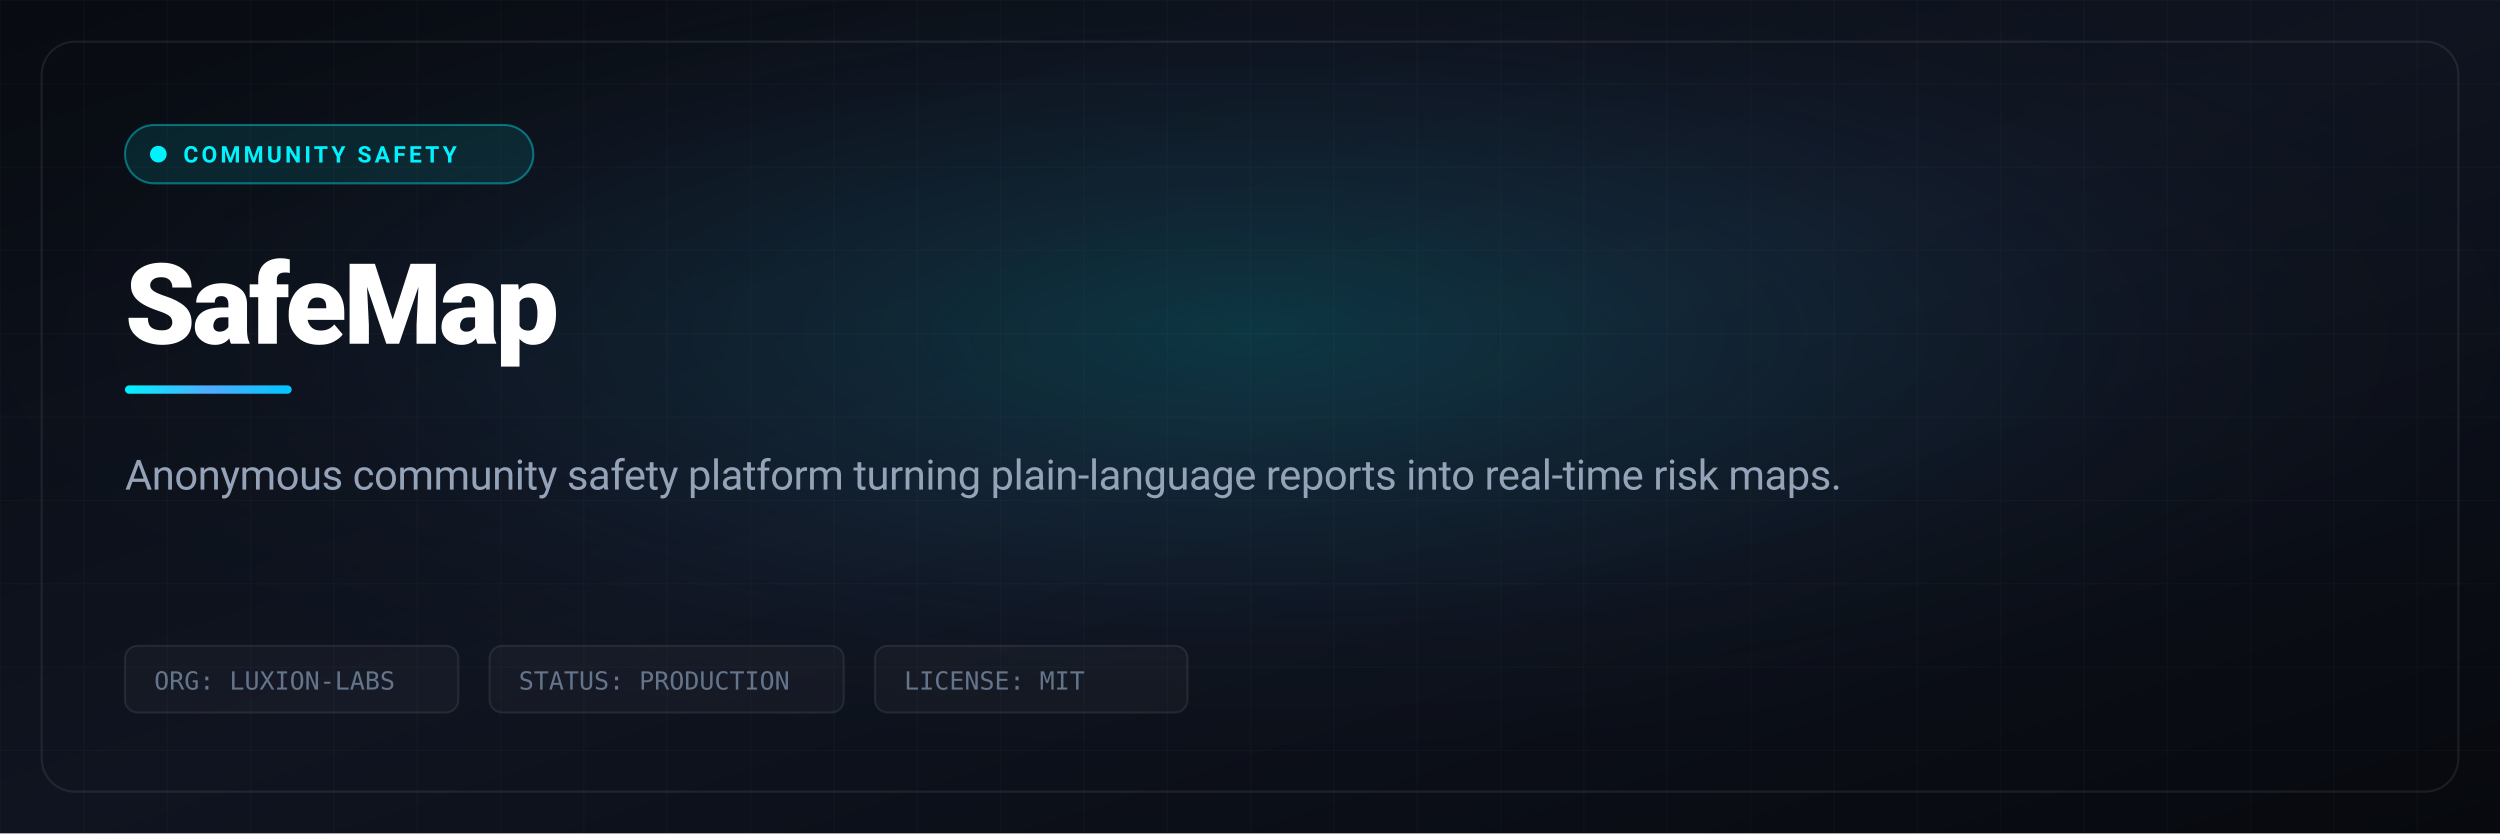
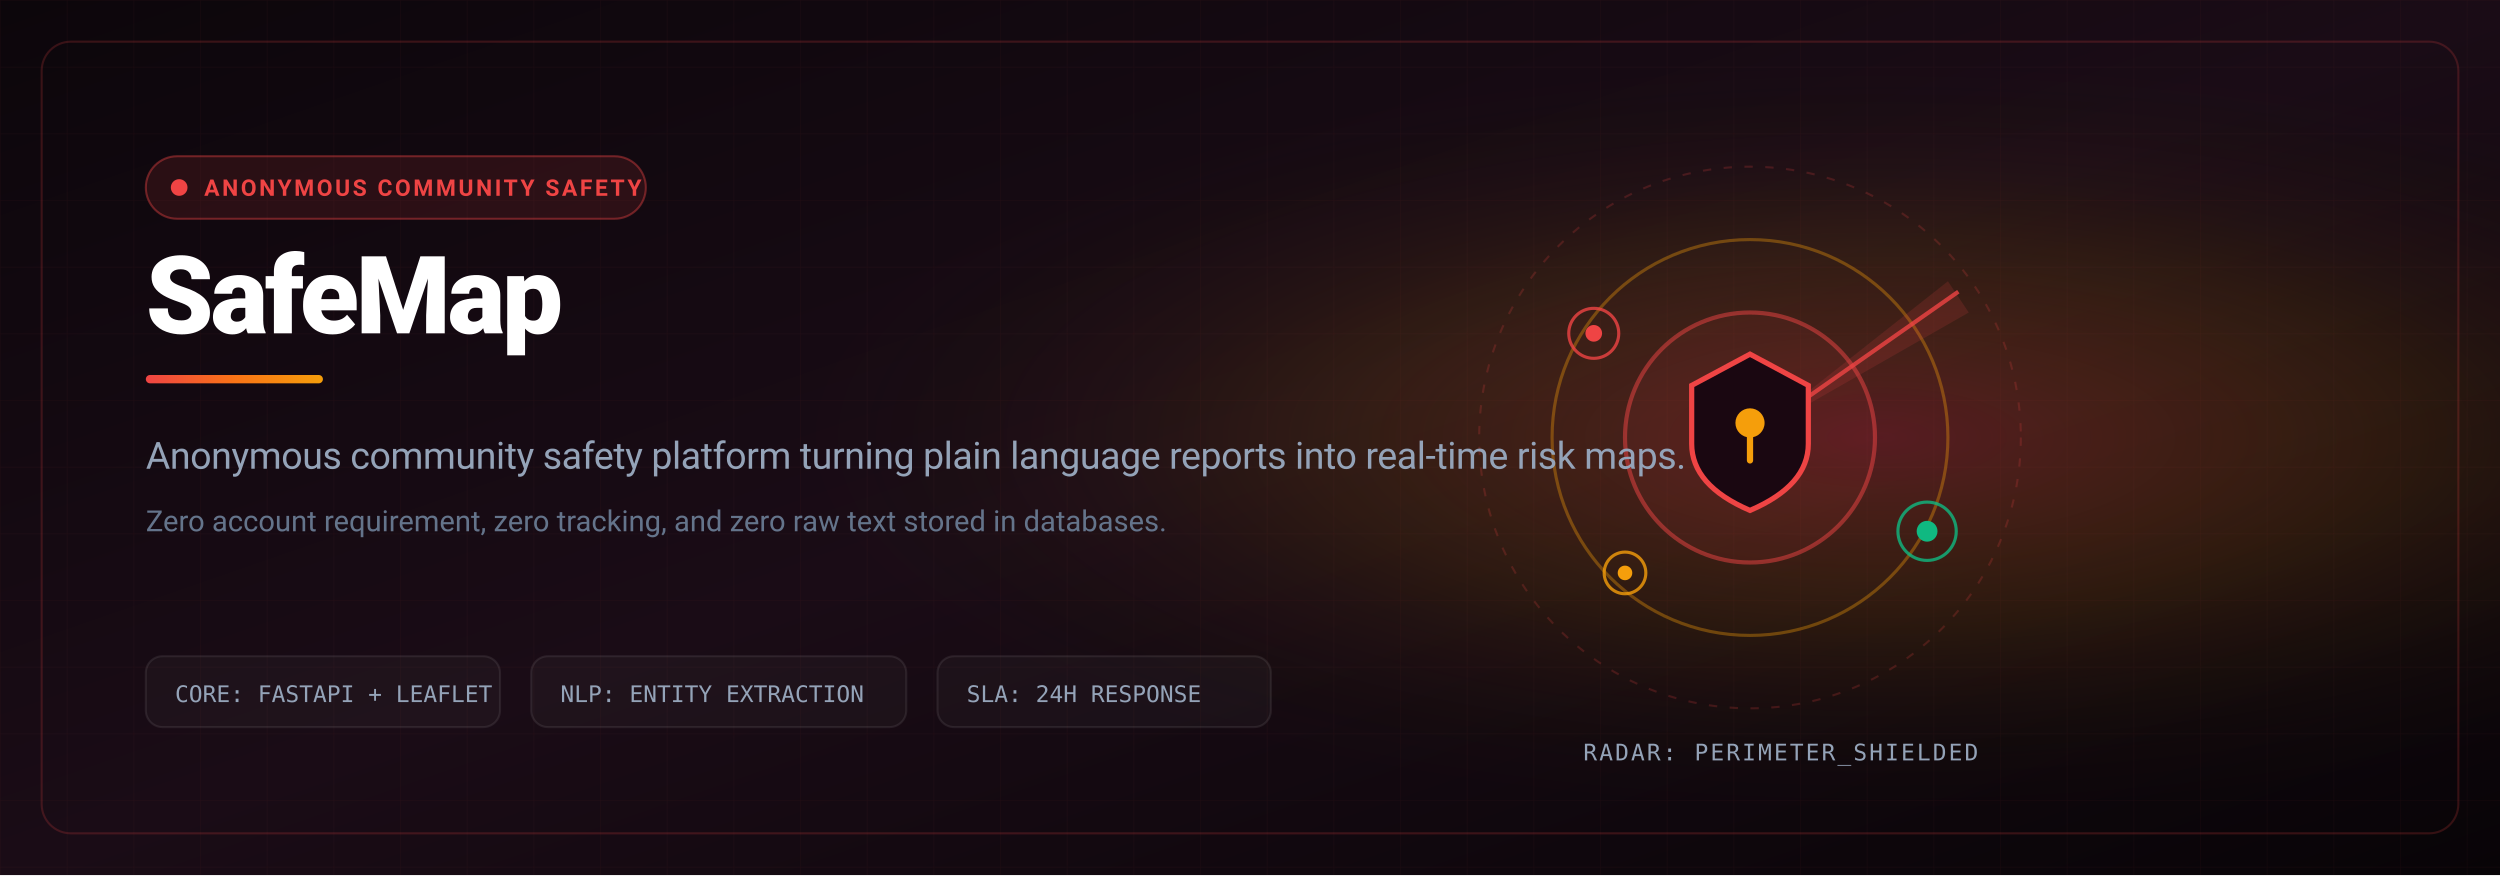
- <svg xmlns="http://www.w3.org/2000/svg" viewBox="0 0 1200 400" width="100%" height="100%">
+ <svg xmlns="http://www.w3.org/2000/svg" viewBox="0 0 1200 420" width="100%" height="100%">
  <defs>
-     <linearGradient id="bg" x1="0%" y1="0%" x2="100%" y2="100%">
-       <stop offset="0%" stop-color="#080B11" />
-       <stop offset="50%" stop-color="#0F1420" />
-       <stop offset="100%" stop-color="#07090E" />
+     <linearGradient id="safemap-bg" x1="0%" y1="0%" x2="100%" y2="100%">
+       <stop offset="0%" stop-color="#0C060B" />
+       <stop offset="50%" stop-color="#1A0C16" />
+       <stop offset="100%" stop-color="#080407" />
    </linearGradient>
-     <linearGradient id="accent" x1="0%" y1="0%" x2="100%" y2="0%">
-       <stop offset="0%" stop-color="#00F2FE" />
-       <stop offset="50%" stop-color="#4FACFE" />
-       <stop offset="100%" stop-color="#00C6FF" />
+     <linearGradient id="crimson-amber" x1="0%" y1="0%" x2="100%" y2="0%">
+       <stop offset="0%" stop-color="#EF4444" />
+       <stop offset="50%" stop-color="#F97316" />
+       <stop offset="100%" stop-color="#F59E0B" />
    </linearGradient>
-     <radialGradient id="glow" cx="50%" cy="40%" r="55%">
-       <stop offset="0%" stop-color="#00F2FE" stop-opacity="0.16" />
-       <stop offset="60%" stop-color="#4FACFE" stop-opacity="0.04" />
-       <stop offset="100%" stop-color="#080B11" stop-opacity="0" />
+     <radialGradient id="sonar-glow" cx="75%" cy="50%" r="45%">
+       <stop offset="0%" stop-color="#EF4444" stop-opacity="0.3" />
+       <stop offset="50%" stop-color="#F59E0B" stop-opacity="0.1" />
+       <stop offset="100%" stop-color="#0C060B" stop-opacity="0" />
    </radialGradient>
-     <pattern id="grid" width="40" height="40" patternUnits="userSpaceOnUse">
-       <path d="M 40 0 L 0 0 0 40" fill="none" stroke="#FFFFFF" stroke-width="0.5" stroke-opacity="0.04" />
+     <pattern id="geo-grid" width="32" height="32" patternUnits="userSpaceOnUse">
+       <path d="M 32 0 L 0 0 0 32" fill="none" stroke="#EF4444" stroke-width="0.5" stroke-opacity="0.06" />
    </pattern>
  </defs>
-   <rect width="1200" height="400" fill="url(#bg)" />
-   <rect width="1200" height="400" fill="url(#glow)" />
-   <rect width="1200" height="400" fill="url(#grid)" />
-   <rect x="20" y="20" width="1160" height="360" rx="16" fill="none" stroke="#FFFFFF" stroke-width="1" stroke-opacity="0.08" />
-   <g transform="translate(60, 60)">
-     <rect width="196" height="28" rx="14" fill="#00F2FE" fill-opacity="0.1" stroke="#00F2FE" stroke-width="1" stroke-opacity="0.4" />
-     <circle cx="16" cy="14" r="4" fill="#00F2FE" />
-     <text x="28" y="18" fill="#00F2FE" font-family="-apple-system, BlinkMacSystemFont, 'Segoe UI', Roboto, Helvetica, Arial, sans-serif" font-size="11" font-weight="700" letter-spacing="1.5">COMMUNITY SAFETY</text>
+   <rect width="1200" height="420" fill="url(#safemap-bg)" />
+   <rect width="1200" height="420" fill="url(#sonar-glow)" />
+   <rect width="1200" height="420" fill="url(#geo-grid)" />
+   <rect x="20" y="20" width="1160" height="380" rx="14" fill="none" stroke="#EF4444" stroke-width="1" stroke-opacity="0.2" />
+   <g transform="translate(840, 210)">
+     <circle cx="0" cy="0" r="130" fill="none" stroke="#EF4444" stroke-width="1" stroke-opacity="0.2" stroke-dasharray="4 6" />
+     <circle cx="0" cy="0" r="95" fill="none" stroke="#F59E0B" stroke-width="1.5" stroke-opacity="0.35" />
+     <circle cx="0" cy="0" r="60" fill="#EF4444" fill-opacity="0.06" stroke="#EF4444" stroke-width="2" stroke-opacity="0.5" />
+     <line x1="0" y1="0" x2="100" y2="-70" stroke="#EF4444" stroke-width="2" stroke-opacity="0.8" />
+     <polygon points="0,0 95,-75 105,-60" fill="#EF4444" fill-opacity="0.15" />
+     <g transform="translate(0, -5)">
+       <path d="M 0 -35 L 28 -20 L 28 8 Q 28 28 0 40 Q -28 28 -28 8 L -28 -20 Z" fill="#1A0711" stroke="#EF4444" stroke-width="2.5" />
+       <circle cx="0" cy="-2" r="7" fill="#F59E0B" />
+       <path d="M 0 5 L 0 16" stroke="#F59E0B" stroke-width="3" stroke-linecap="round" />
+     </g>
+     <g transform="translate(-75, -50)">
+       <circle cx="0" cy="0" r="12" fill="none" stroke="#EF4444" stroke-width="1.5" stroke-opacity="0.8" />
+       <circle cx="0" cy="0" r="4" fill="#EF4444" />
+     </g>
+     <g transform="translate(85, 45)">
+       <circle cx="0" cy="0" r="14" fill="none" stroke="#10B981" stroke-width="1.5" stroke-opacity="0.8" />
+       <circle cx="0" cy="0" r="5" fill="#10B981" />
+     </g>
+     <g transform="translate(-60, 65)">
+       <circle cx="0" cy="0" r="10" fill="none" stroke="#F59E0B" stroke-width="1.5" stroke-opacity="0.8" />
+       <circle cx="0" cy="0" r="3.5" fill="#F59E0B" />
+     </g>
+     <text x="-80" y="155" fill="#94A3B8" font-family="'SF Mono', monospace" font-size="11" letter-spacing="1">RADAR: PERIMETER_SHIELDED</text>
  </g>
-   <text x="60" y="165" fill="#FFFFFF" font-family="-apple-system, BlinkMacSystemFont, 'Segoe UI', Roboto, Helvetica, Arial, sans-serif" font-size="54" font-weight="800" letter-spacing="-1.5">
-     SafeMap
-   </text>
-   <rect x="60" y="185" width="80" height="4" rx="2" fill="url(#accent)" />
-   <text x="60" y="235" fill="#94A3B8" font-family="-apple-system, BlinkMacSystemFont, 'Segoe UI', Roboto, Helvetica, Arial, sans-serif" font-size="20" font-weight="400" letter-spacing="-0.2">
-     Anonymous community safety platform turning plain-language reports into real-time risk maps.
-   </text>
-   <g transform="translate(60, 310)">
-     <rect width="160" height="32" rx="6" fill="#FFFFFF" fill-opacity="0.03" stroke="#FFFFFF" stroke-width="1" stroke-opacity="0.08" />
-     <text x="14" y="21" fill="#64748B" font-family="'SF Mono', Menlo, Consolas, Monaco, monospace" font-size="12">ORG: LUXION-LABS</text>
-   </g>
-   <g transform="translate(235, 310)">
-     <rect width="170" height="32" rx="6" fill="#FFFFFF" fill-opacity="0.03" stroke="#FFFFFF" stroke-width="1" stroke-opacity="0.08" />
-     <text x="14" y="21" fill="#64748B" font-family="'SF Mono', Menlo, Consolas, Monaco, monospace" font-size="12">STATUS: PRODUCTION</text>
-   </g>
-   <g transform="translate(420, 310)">
-     <rect width="150" height="32" rx="6" fill="#FFFFFF" fill-opacity="0.03" stroke="#FFFFFF" stroke-width="1" stroke-opacity="0.08" />
-     <text x="14" y="21" fill="#64748B" font-family="'SF Mono', Menlo, Consolas, Monaco, monospace" font-size="12">LICENSE: MIT</text>
+   <g transform="translate(70, 75)">
+     <rect width="240" height="30" rx="15" fill="#EF4444" fill-opacity="0.12" stroke="#EF4444" stroke-width="1" stroke-opacity="0.4" />
+     <circle cx="16" cy="15" r="4" fill="#EF4444" />
+     <text x="28" y="19" fill="#EF4444" font-family="-apple-system, BlinkMacSystemFont, 'Segoe UI', Roboto, sans-serif" font-size="11" font-weight="700" letter-spacing="1.2">ANONYMOUS COMMUNITY SAFETY</text>
+     <text x="0" y="85" fill="#FFFFFF" font-family="-apple-system, BlinkMacSystemFont, 'Segoe UI', Roboto, sans-serif" font-size="52" font-weight="800" letter-spacing="-1.5">
+       SafeMap
+     </text>
+     <rect x="0" y="105" width="85" height="4" rx="2" fill="url(#crimson-amber)" />
+     <text x="0" y="150" fill="#94A3B8" font-family="-apple-system, BlinkMacSystemFont, 'Segoe UI', Roboto, sans-serif" font-size="18" font-weight="400" letter-spacing="-0.2">
+       Anonymous community safety platform turning plain language reports into real-time risk maps.
+     </text>
+     <text x="0" y="180" fill="#64748B" font-family="-apple-system, BlinkMacSystemFont, 'Segoe UI', Roboto, sans-serif" font-size="14" font-weight="400">
+       Zero account requirement, zero tracking, and zero raw text stored in databases.
+     </text>
+     <g transform="translate(0, 240)">
+       <rect width="170" height="34" rx="8" fill="#FFFFFF" fill-opacity="0.03" stroke="#FFFFFF" stroke-width="1" stroke-opacity="0.08" />
+       <text x="14" y="22" fill="#94A3B8" font-family="'SF Mono', monospace" font-size="11">CORE: FASTAPI + LEAFLET</text>
+       <rect x="185" y="0" width="180" height="34" rx="8" fill="#FFFFFF" fill-opacity="0.03" stroke="#FFFFFF" stroke-width="1" stroke-opacity="0.08" />
+       <text x="199" y="22" fill="#94A3B8" font-family="'SF Mono', monospace" font-size="11">NLP: ENTITY EXTRACTION</text>
+       <rect x="380" y="0" width="160" height="34" rx="8" fill="#FFFFFF" fill-opacity="0.03" stroke="#FFFFFF" stroke-width="1" stroke-opacity="0.08" />
+       <text x="394" y="22" fill="#94A3B8" font-family="'SF Mono', monospace" font-size="11">SLA: 24H RESPONSE</text>
+     </g>
  </g>
</svg>
